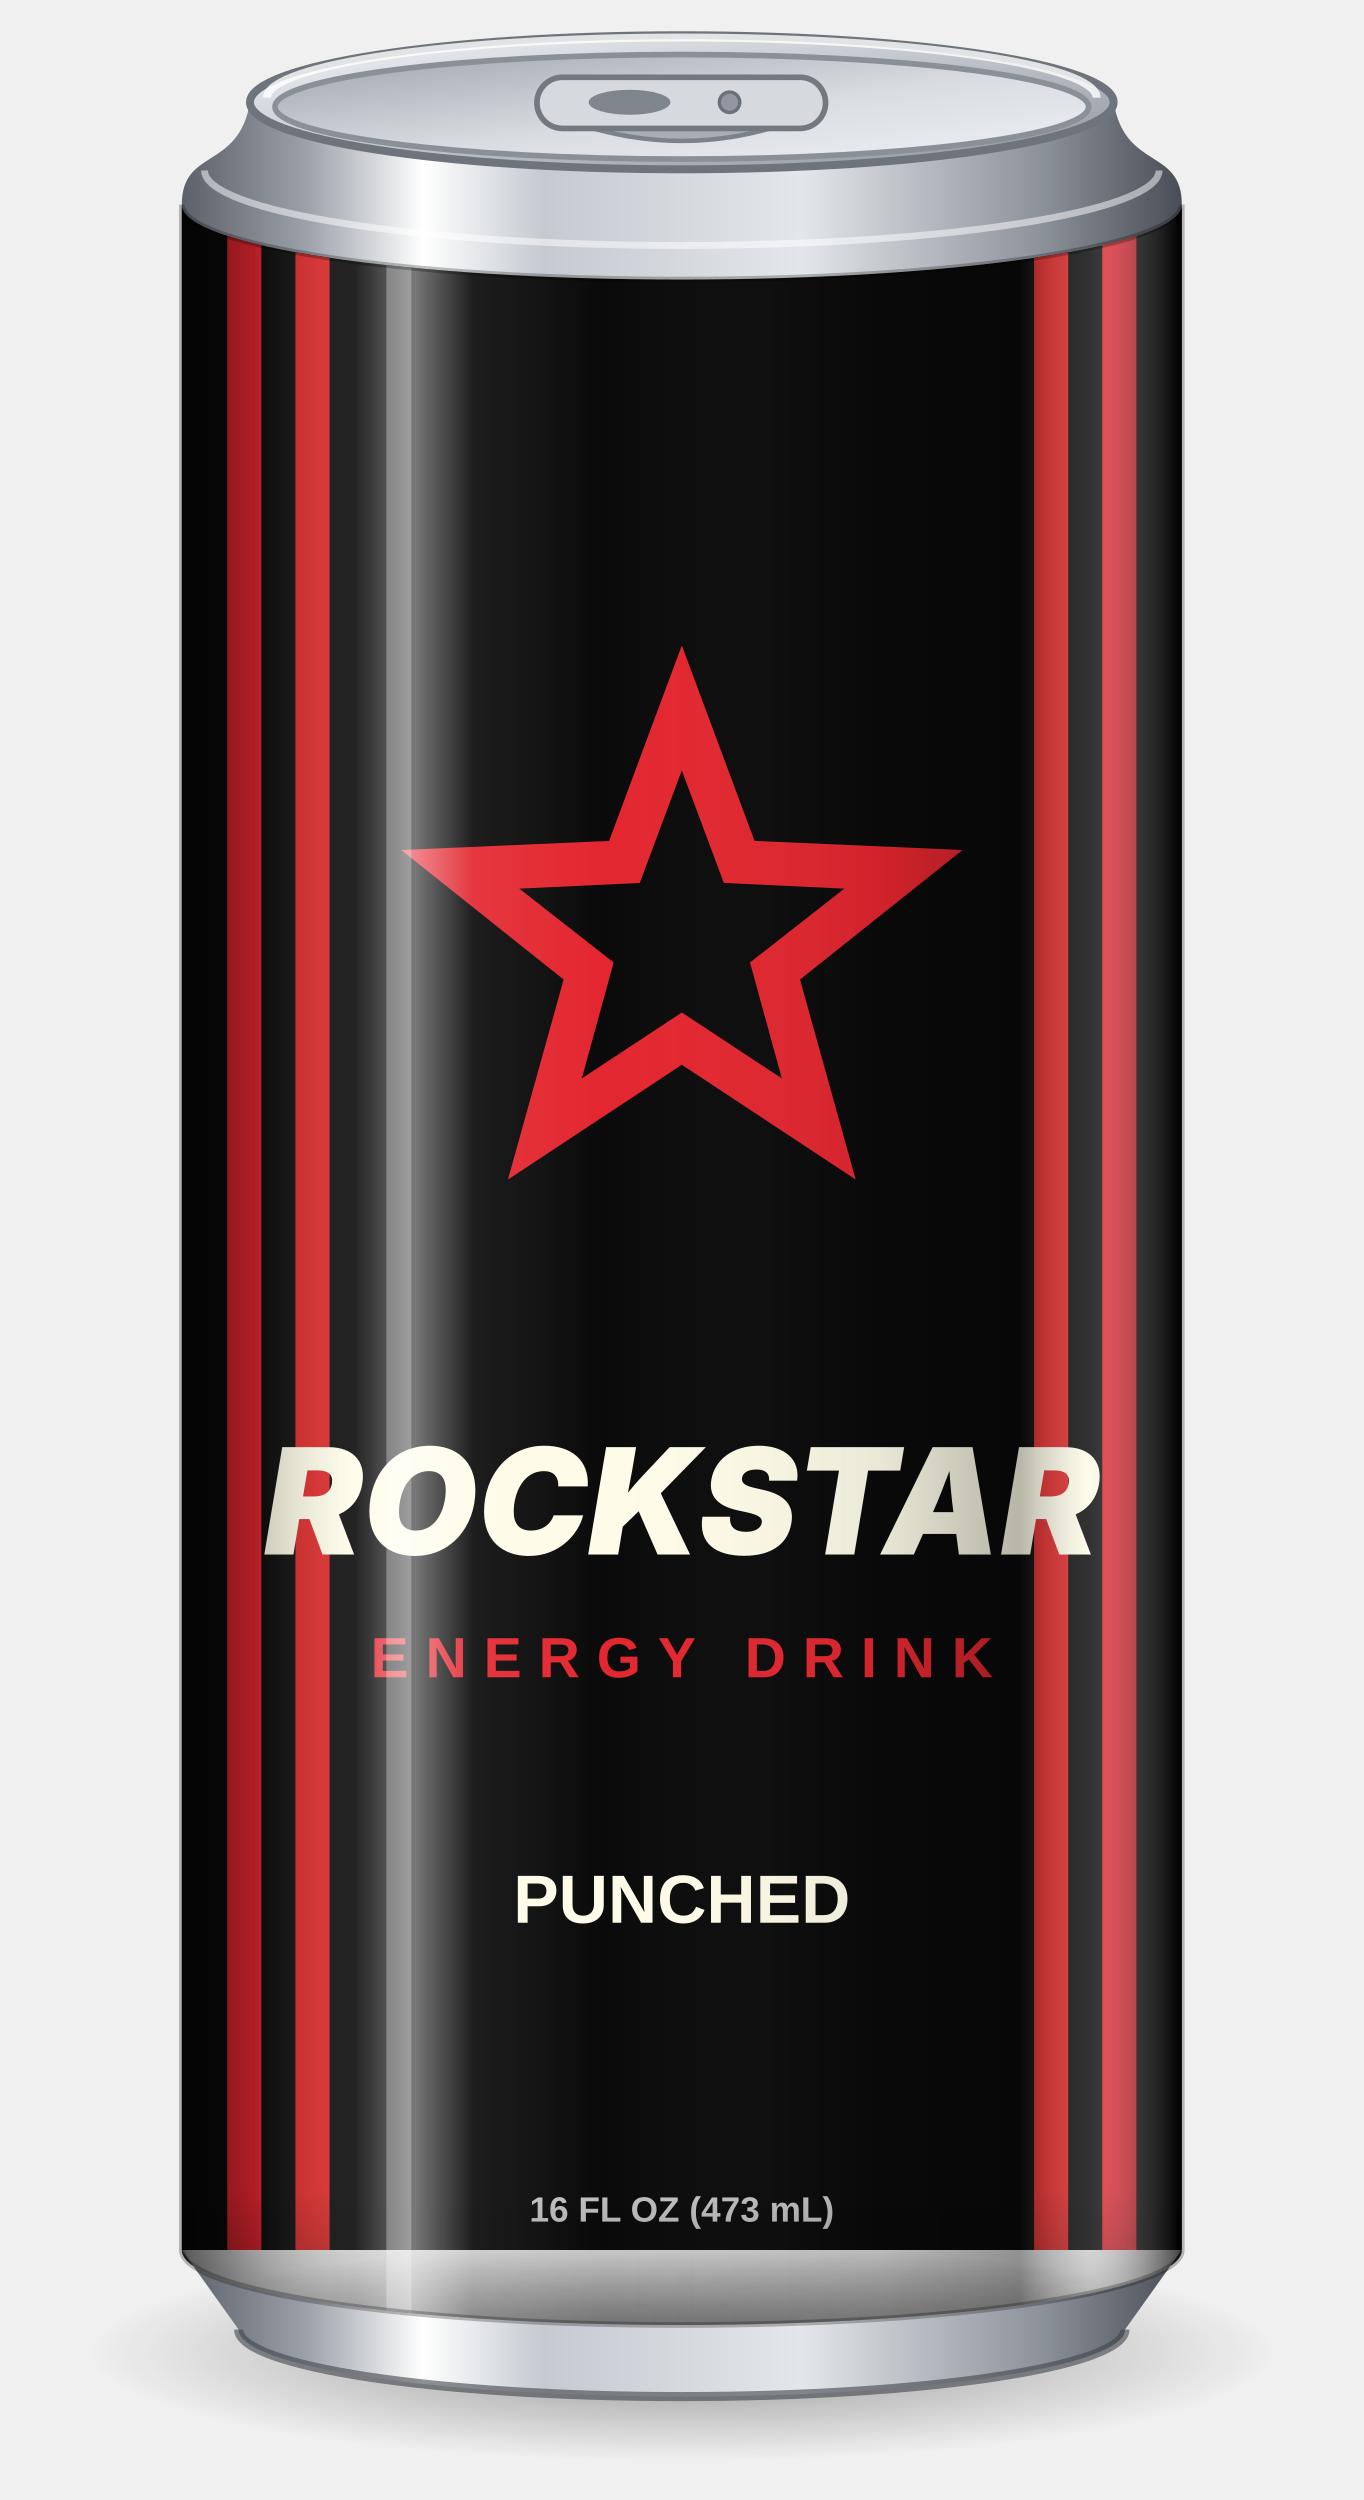
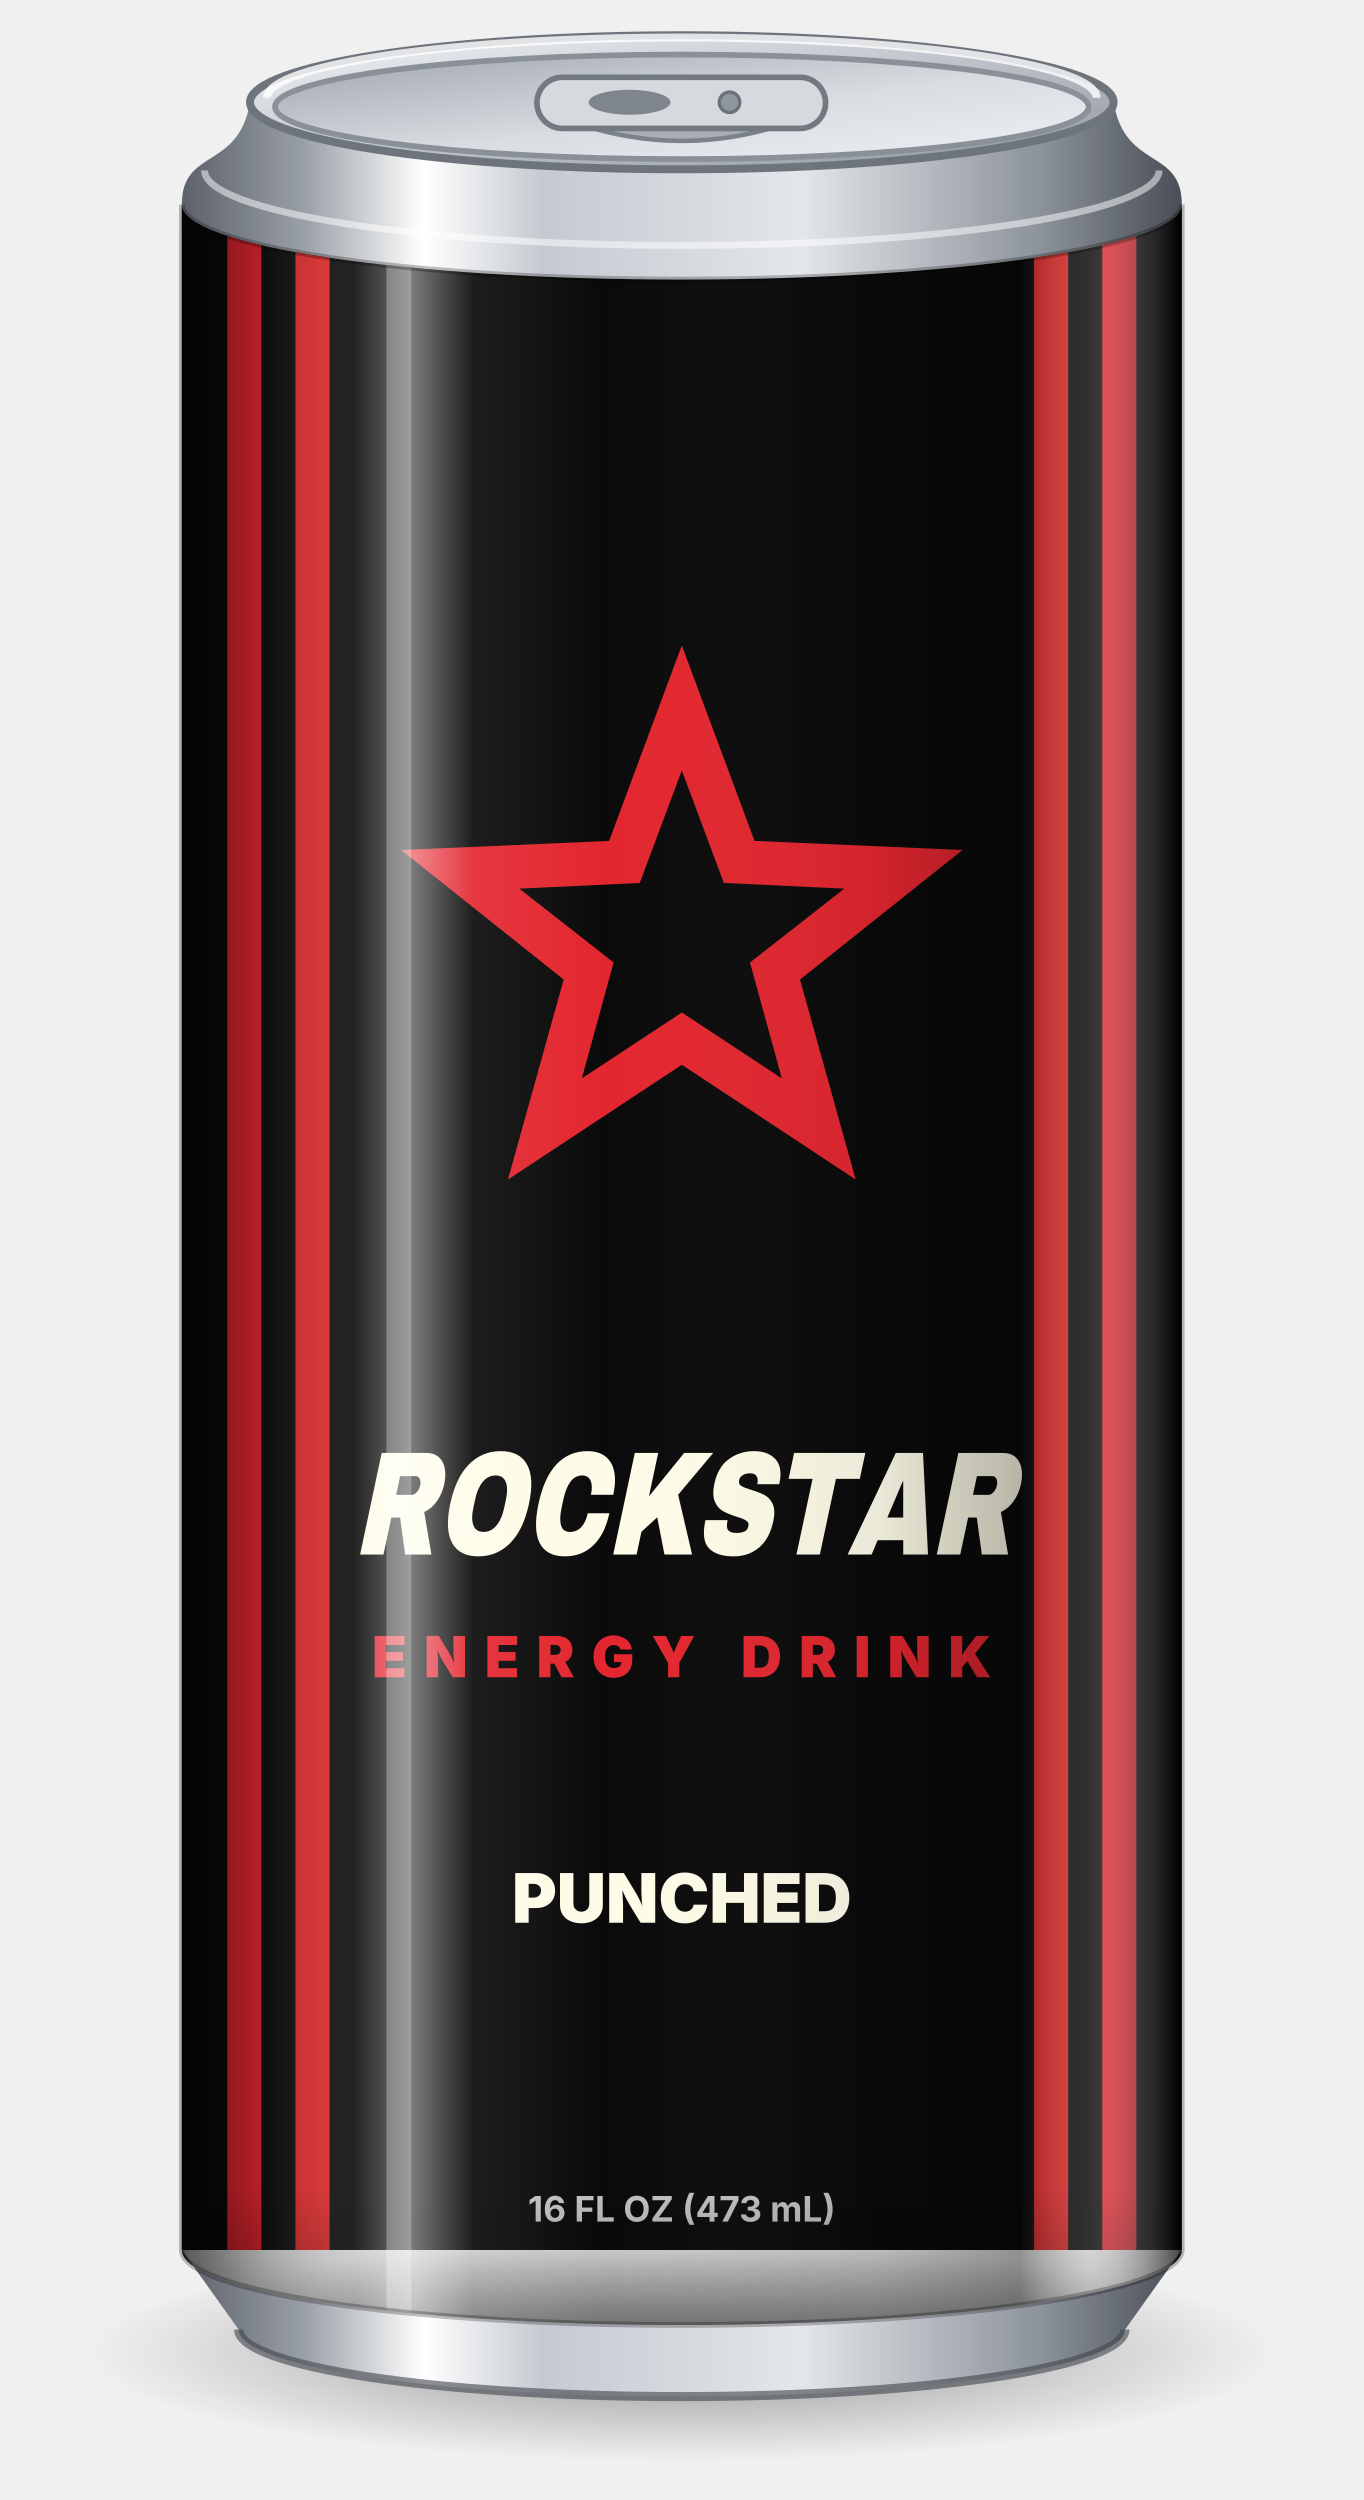
<svg xmlns="http://www.w3.org/2000/svg" viewBox="0 0 120 220" width="120" height="220" role="img" aria-label="Rockstar Punched can, Second Wind art">
  <defs>
    <linearGradient id="shade-rockstar-punched" x1="0" x2="1">
      <stop offset="0" stop-color="#000" stop-opacity="0.55" />
      <stop offset="0.07" stop-color="#000" stop-opacity="0.22" />
      <stop offset="0.17" stop-color="#fff" stop-opacity="0.10" />
      <stop offset="0.23" stop-color="#fff" stop-opacity="0.45" />
      <stop offset="0.29" stop-color="#fff" stop-opacity="0.08" />
      <stop offset="0.42" stop-color="#fff" stop-opacity="0" />
      <stop offset="0.70" stop-color="#000" stop-opacity="0.08" />
      <stop offset="0.84" stop-color="#000" stop-opacity="0.28" />
      <stop offset="0.91" stop-color="#fff" stop-opacity="0.16" />
      <stop offset="1" stop-color="#000" stop-opacity="0.62" />
    </linearGradient>
    <linearGradient id="vshade-rockstar-punched" x1="0" y1="0" x2="0" y2="1">
      <stop offset="0" stop-color="#000" stop-opacity="0.28" />
      <stop offset="0.05" stop-color="#000" stop-opacity="0" />
      <stop offset="0.94" stop-color="#000" stop-opacity="0" />
      <stop offset="1" stop-color="#000" stop-opacity="0.32" />
    </linearGradient>
    <linearGradient id="metal-rockstar-punched" x1="0" x2="1">
      <stop offset="0" stop-color="#5d626b" />
      <stop offset="0.12" stop-color="#9aa0a8" />
      <stop offset="0.24" stop-color="#ffffff" />
      <stop offset="0.36" stop-color="#c5cad1" />
      <stop offset="0.62" stop-color="#e3e6ea" />
      <stop offset="0.86" stop-color="#8d939b" />
      <stop offset="1" stop-color="#4b5058" />
    </linearGradient>
    <linearGradient id="lid-rockstar-punched" x1="0" y1="0" x2="1" y2="1">
      <stop offset="0" stop-color="#f4f6f8" />
      <stop offset="0.5" stop-color="#bfc4cb" />
      <stop offset="1" stop-color="#8e949c" />
    </linearGradient>
    <linearGradient id="well-rockstar-punched" x1="0" y1="0" x2="1" y2="1">
      <stop offset="0" stop-color="#9ea4ac" />
      <stop offset="0.55" stop-color="#d9dde2" />
      <stop offset="1" stop-color="#eef0f3" />
    </linearGradient>
    <radialGradient id="floor-rockstar-punched">
      <stop offset="0" stop-color="#000" stop-opacity="0.4" />
      <stop offset="1" stop-color="#000" stop-opacity="0" />
    </radialGradient>
    <clipPath id="body-rockstar-punched">
      <path d="M16 18 A44.0 6.6 0 0 0 104 18 L104 198 A44.0 6.6 0 0 1 16 198 Z" />
    </clipPath>
  </defs>
  <ellipse cx="60.0" cy="207" rx="52.0" ry="9.6" fill="url(#floor-rockstar-punched)" />
  <path d="M16 198 A44.0 6.6 0 0 0 104 198 L99 205 A39.0 5.9 0 0 1 21 205 Z" fill="url(#metal-rockstar-punched)" />
  <path d="M21 205 A39.0 5.9 0 0 0 99 205" stroke="#3f444b" stroke-width="0.8" fill="none" opacity="0.6" />
  <path d="M16 18 C16 13,21 15,22 9 L98 9 C99 15,104 13,104 18 A44.0 6.6 0 0 1 16 18 Z" fill="url(#metal-rockstar-punched)" />
  <path d="M18 15 A42.0 6.6 0 0 0 102 15" stroke="#fff" stroke-width="0.6" fill="none" opacity="0.5" />
  <g clip-path="url(#body-rockstar-punched)">
    <rect x="16" y="18" width="88" height="180" fill="#0a0a0a" />
    <rect x="20" y="18" width="3" height="180" fill="#e3262f" />
    <rect x="97" y="18" width="3" height="180" fill="#e3262f" />
    <rect x="26" y="18" width="3" height="180" fill="#dc2626" />
    <rect x="91" y="18" width="3" height="180" fill="#dc2626" />
    <polygon points="60.0,56.8 66.4,74.0 84.7,74.8 70.4,86.2 75.3,103.8 60.0,93.7 44.7,103.8 49.6,86.2 35.3,74.8 53.6,74.0" fill="#e3262f" />
    <polygon points="60.0,67.8 63.7,77.7 74.3,78.2 66.0,84.7 68.8,94.9 60.0,89.1 51.2,94.9 54.0,84.7 45.7,78.2 56.3,77.7" fill="#0a0a0a" />
-     <text x="60.0" y="136.8" font-family="'Arial Black','Inter Black','Helvetica Neue',Arial,sans-serif" font-size="13" font-weight="900" text-anchor="middle" fill="#fefce8" textLength="58.0" lengthAdjust="spacingAndGlyphs" font-style="italic">ROCKSTAR</text>
-     <text x="60.0" y="147.6" font-family="'Helvetica Neue',Arial,Inter,sans-serif" font-size="5" font-weight="900" text-anchor="middle" fill="#e3262f" letter-spacing="1.5">ENERGY DRINK</text>
-     <text x="60.0" y="169.2" font-family="'Helvetica Neue',Arial,Inter,sans-serif" font-size="6" font-weight="900" text-anchor="middle" fill="#fefce8">PUNCHED</text>
-     <text x="60.0" y="195.5" font-family="'Helvetica Neue',Arial,Inter,sans-serif" font-size="3.1" font-weight="700" text-anchor="middle" fill="#ffffff" opacity="0.75">16 FL OZ (473 mL)</text>
+     <path transform="translate(31.00 136.80) skewX(-12) scale(0.7171 1)" d="M7.72 -3.74 9.71 0H6.49L4.9 -3.26H3.83V0H0.96V-8.94H6.43Q7.4 -8.94 8.08 -8.57Q8.76 -8.2 9.11 -7.57Q9.45 -6.94 9.45 -6.2Q9.45 -5.38 9.01 -4.72Q8.57 -4.06 7.72 -3.74ZM5.72 -6.9H3.83V-5.25H5.72Q6.06 -5.25 6.29 -5.49Q6.53 -5.73 6.53 -6.08Q6.53 -6.43 6.29 -6.67Q6.06 -6.9 5.72 -6.9ZM20.36 -4.47Q20.36 -2.21 19.1 -1.03Q17.84 0.16 15.52 0.16Q13.21 0.16 11.95 -1.02Q10.7 -2.2 10.7 -4.47Q10.7 -6.75 11.95 -7.92Q13.21 -9.1 15.52 -9.1Q17.84 -9.1 19.1 -7.92Q20.36 -6.73 20.36 -4.47ZM13.64 -4.89V-4.06Q13.64 -3.11 14.12 -2.55Q14.6 -1.99 15.52 -1.99Q16.45 -1.99 16.93 -2.55Q17.42 -3.11 17.42 -4.06V-4.89Q17.42 -5.84 16.93 -6.4Q16.45 -6.96 15.52 -6.96Q14.6 -6.96 14.12 -6.4Q13.64 -5.84 13.64 -4.89ZM30.47 -5.26H27.73Q27.73 -6.04 27.32 -6.5Q26.91 -6.96 26.16 -6.96Q25.28 -6.96 24.88 -6.41Q24.47 -5.86 24.47 -4.89V-4.06Q24.47 -3.09 24.88 -2.54Q25.28 -1.99 26.13 -1.99Q26.96 -1.99 27.39 -2.42Q27.82 -2.85 27.82 -3.63H30.47Q30.47 -1.79 29.35 -0.82Q28.22 0.16 26.17 0.16Q23.88 0.16 22.7 -1.01Q21.53 -2.18 21.53 -4.47Q21.53 -6.76 22.7 -7.93Q23.88 -9.1 26.17 -9.1Q28.16 -9.1 29.31 -8.11Q30.47 -7.11 30.47 -5.26ZM38.08 -8.94H41.64L38.43 -5.26L41.7 0H38.31L36.45 -3.28L34.89 -2V0H32.02V-8.94H34.89V-5.12ZM50.56 -6.34V-6.19H47.87V-6.24Q47.87 -6.63 47.58 -6.89Q47.29 -7.15 46.71 -7.15Q46.14 -7.15 45.83 -6.98Q45.53 -6.81 45.53 -6.56Q45.53 -6.21 45.94 -6.04Q46.36 -5.88 47.28 -5.69Q48.36 -5.47 49.06 -5.23Q49.75 -4.99 50.27 -4.45Q50.79 -3.9 50.8 -2.96Q50.8 -1.38 49.73 -0.61Q48.66 0.16 46.86 0.16Q44.77 0.16 43.61 -0.55Q42.44 -1.25 42.44 -3.03H45.16Q45.16 -2.35 45.51 -2.13Q45.86 -1.9 46.6 -1.9Q47.15 -1.9 47.51 -2.02Q47.87 -2.13 47.87 -2.5Q47.87 -2.82 47.47 -2.98Q47.07 -3.15 46.18 -3.33Q45.08 -3.56 44.37 -3.82Q43.65 -4.07 43.12 -4.65Q42.59 -5.24 42.59 -6.24Q42.59 -7.71 43.73 -8.4Q44.86 -9.1 46.6 -9.1Q48.32 -9.1 49.43 -8.4Q50.53 -7.71 50.56 -6.34ZM57.38 -6.66V0H54.51V-6.66H51.57V-8.94H60.31V-6.66ZM67.61 0 67.24 -1.26H64.1L63.73 0H60.79L64.05 -8.94H67.39L70.65 0ZM64.7 -3.26H66.64L65.7 -6.45H65.65ZM78.49 -3.74 80.48 0H77.26L75.67 -3.26H74.61V0H71.73V-8.94H77.21Q78.17 -8.94 78.85 -8.57Q79.53 -8.2 79.88 -7.57Q80.22 -6.94 80.22 -6.2Q80.22 -5.38 79.78 -4.72Q79.34 -4.06 78.49 -3.74ZM76.49 -6.9H74.61V-5.25H76.49Q76.83 -5.25 77.06 -5.49Q77.3 -5.73 77.3 -6.08Q77.3 -6.43 77.06 -6.67Q76.83 -6.9 76.49 -6.9Z" fill="#fefce8" />
+     <path transform="translate(32.74 147.60) scale(1 1)" d="M0.23 0V-3.64H2.86V-2.84H1.22V-2.23H2.72V-1.45H1.22V-0.8H2.85V0ZM4.8 0V-3.64H5.87L6.74 -2.21Q6.85 -2.02 6.95 -1.84Q7.05 -1.65 7.14 -1.43Q7.23 -1.21 7.33 -0.91H7.24Q7.23 -1.11 7.21 -1.37Q7.19 -1.63 7.18 -1.88Q7.16 -2.13 7.16 -2.3V-3.64H8.18V0H7.1L6.29 -1.33Q6.16 -1.56 6.05 -1.75Q5.95 -1.95 5.85 -2.17Q5.76 -2.39 5.63 -2.68H5.74Q5.76 -2.42 5.77 -2.17Q5.79 -1.91 5.8 -1.69Q5.81 -1.48 5.81 -1.33V0ZM10.15 0V-3.64H12.77V-2.84H11.13V-2.23H12.63V-1.45H11.13V-0.8H12.76V0ZM14.71 0V-3.64H16.28Q16.68 -3.64 16.99 -3.49Q17.29 -3.34 17.46 -3.07Q17.63 -2.79 17.63 -2.4Q17.63 -2.01 17.46 -1.74Q17.28 -1.47 16.97 -1.34Q16.66 -1.2 16.24 -1.2H15.31V-1.97H16.04Q16.22 -1.97 16.34 -2.01Q16.47 -2.06 16.53 -2.15Q16.6 -2.25 16.6 -2.4Q16.6 -2.56 16.53 -2.66Q16.47 -2.75 16.34 -2.8Q16.22 -2.85 16.04 -2.85H15.7V0ZM16.68 0 15.79 -1.67H16.84L17.75 0ZM21.27 0.05Q20.74 0.05 20.34 -0.18Q19.94 -0.4 19.71 -0.82Q19.49 -1.24 19.49 -1.81Q19.49 -2.41 19.73 -2.83Q19.97 -3.25 20.37 -3.47Q20.77 -3.69 21.26 -3.69Q21.59 -3.69 21.86 -3.59Q22.14 -3.5 22.35 -3.33Q22.57 -3.17 22.7 -2.94Q22.83 -2.71 22.86 -2.44H21.86Q21.84 -2.53 21.79 -2.6Q21.74 -2.68 21.67 -2.73Q21.59 -2.78 21.5 -2.8Q21.4 -2.83 21.28 -2.83Q21.04 -2.83 20.86 -2.71Q20.69 -2.59 20.59 -2.37Q20.5 -2.14 20.5 -1.83Q20.5 -1.51 20.59 -1.28Q20.68 -1.05 20.85 -0.93Q21.02 -0.81 21.28 -0.81Q21.5 -0.81 21.65 -0.88Q21.8 -0.94 21.88 -1.06Q21.95 -1.18 21.95 -1.35L22.12 -1.33H21.29V-2.03H22.9V-1.53Q22.9 -1.03 22.69 -0.68Q22.48 -0.32 22.11 -0.14Q21.74 0.05 21.27 0.05ZM26.05 0V-1.26L24.7 -3.64H25.86L26.38 -2.54Q26.46 -2.39 26.51 -2.23Q26.57 -2.08 26.63 -1.88H26.48Q26.54 -2.08 26.59 -2.23Q26.64 -2.39 26.71 -2.54L27.2 -3.64H28.35L27.04 -1.26V0ZM34.1 0H33.1V-0.84H34.06Q34.33 -0.84 34.52 -0.93Q34.71 -1.01 34.81 -1.22Q34.91 -1.44 34.91 -1.82Q34.91 -2.2 34.81 -2.41Q34.71 -2.62 34.51 -2.71Q34.31 -2.8 34.03 -2.8H33.09V-3.64H34.08Q34.64 -3.64 35.05 -3.42Q35.46 -3.2 35.68 -2.79Q35.9 -2.39 35.9 -1.82Q35.9 -1.25 35.68 -0.84Q35.46 -0.43 35.06 -0.22Q34.65 0 34.1 0ZM33.68 -3.64V0H32.69V-3.64ZM37.81 0V-3.64H39.38Q39.78 -3.64 40.08 -3.49Q40.39 -3.34 40.56 -3.07Q40.73 -2.79 40.73 -2.4Q40.73 -2.01 40.55 -1.74Q40.38 -1.47 40.07 -1.34Q39.76 -1.2 39.34 -1.2H38.4V-1.97H39.14Q39.32 -1.97 39.44 -2.01Q39.57 -2.06 39.63 -2.15Q39.7 -2.25 39.7 -2.4Q39.7 -2.56 39.63 -2.66Q39.57 -2.75 39.44 -2.8Q39.32 -2.85 39.14 -2.85H38.79V0ZM39.78 0 38.89 -1.67H39.94L40.85 0ZM43.63 -3.64V0H42.65V-3.64ZM45.6 0V-3.64H46.68L47.54 -2.21Q47.66 -2.02 47.75 -1.84Q47.85 -1.65 47.94 -1.43Q48.03 -1.21 48.13 -0.91H48.04Q48.03 -1.11 48.01 -1.37Q48 -1.63 47.98 -1.88Q47.97 -2.13 47.97 -2.3V-3.64H48.98V0H47.91L47.1 -1.33Q46.96 -1.56 46.86 -1.75Q46.76 -1.95 46.66 -2.17Q46.56 -2.39 46.44 -2.68H46.54Q46.56 -2.42 46.58 -2.17Q46.6 -1.91 46.61 -1.69Q46.62 -1.48 46.62 -1.33V0ZM51.7 -0.64V-1.47Q51.8 -1.7 51.9 -1.89Q51.99 -2.07 52.12 -2.26Q52.25 -2.45 52.44 -2.7L53.16 -3.64H54.33L52.81 -1.77L52.72 -1.8ZM50.95 0V-3.64H51.94V-2.86L51.92 -1.81L51.94 -1.33V0ZM53.24 0 52.36 -1.46 52.99 -2.19 54.4 0Z" fill="#e3262f" />
+     <path transform="translate(45.06 169.20) scale(1 1)" d="M0.28 0V-4.37H2.16Q2.65 -4.37 3.01 -4.17Q3.38 -3.98 3.58 -3.63Q3.79 -3.28 3.79 -2.82Q3.79 -2.35 3.58 -2.01Q3.37 -1.67 2.99 -1.48Q2.62 -1.29 2.12 -1.29H1V-2.21H1.88Q2.09 -2.21 2.24 -2.29Q2.39 -2.36 2.47 -2.5Q2.55 -2.63 2.55 -2.82Q2.55 -3.01 2.47 -3.14Q2.39 -3.28 2.24 -3.35Q2.09 -3.42 1.88 -3.42H1.46V0ZM6.1 0.05Q5.54 0.05 5.11 -0.15Q4.69 -0.34 4.45 -0.71Q4.22 -1.07 4.22 -1.57V-4.37H5.4V-1.67Q5.4 -1.46 5.49 -1.31Q5.58 -1.15 5.74 -1.06Q5.9 -0.97 6.1 -0.97Q6.3 -0.97 6.46 -1.06Q6.62 -1.15 6.71 -1.31Q6.8 -1.46 6.8 -1.67V-4.37H7.99V-1.57Q7.99 -1.07 7.75 -0.71Q7.51 -0.34 7.09 -0.15Q6.66 0.05 6.1 0.05ZM8.55 0V-4.37H9.84L10.88 -2.65Q11.01 -2.43 11.13 -2.21Q11.25 -1.98 11.36 -1.72Q11.47 -1.45 11.58 -1.09H11.48Q11.46 -1.33 11.44 -1.64Q11.42 -1.95 11.4 -2.25Q11.38 -2.56 11.38 -2.77V-4.37H12.6V0H11.31L10.34 -1.59Q10.18 -1.87 10.06 -2.1Q9.93 -2.34 9.82 -2.6Q9.7 -2.87 9.55 -3.21H9.67Q9.7 -2.9 9.72 -2.6Q9.74 -2.29 9.75 -2.03Q9.77 -1.77 9.77 -1.59V0ZM15.19 0.06Q14.6 0.06 14.12 -0.2Q13.64 -0.46 13.37 -0.96Q13.09 -1.46 13.09 -2.18Q13.09 -2.91 13.37 -3.41Q13.65 -3.91 14.13 -4.17Q14.61 -4.42 15.19 -4.42Q15.6 -4.42 15.94 -4.31Q16.29 -4.2 16.55 -3.99Q16.81 -3.78 16.97 -3.47Q17.13 -3.17 17.17 -2.77H15.97Q15.96 -2.91 15.9 -3.03Q15.84 -3.14 15.75 -3.22Q15.65 -3.3 15.52 -3.35Q15.39 -3.39 15.23 -3.39Q14.93 -3.39 14.73 -3.25Q14.52 -3.1 14.41 -2.83Q14.31 -2.56 14.31 -2.18Q14.31 -1.78 14.42 -1.51Q14.53 -1.24 14.73 -1.11Q14.93 -0.97 15.22 -0.97Q15.39 -0.97 15.52 -1.02Q15.64 -1.06 15.74 -1.14Q15.84 -1.22 15.9 -1.34Q15.96 -1.45 15.98 -1.59H17.18Q17.16 -1.32 17.03 -1.03Q16.89 -0.74 16.65 -0.49Q16.4 -0.24 16.04 -0.09Q15.67 0.06 15.19 0.06ZM17.65 0V-4.37H18.83V-2.71H20.41V-4.37H21.59V0H20.41V-1.75H18.83V0ZM22.15 0V-4.37H25.3V-3.41H23.33V-2.67H25.13V-1.74H23.33V-0.96H25.29V0ZM27.51 0H26.31V-1.01H27.46Q27.79 -1.01 28.02 -1.11Q28.25 -1.21 28.37 -1.47Q28.49 -1.73 28.49 -2.18Q28.49 -2.64 28.37 -2.89Q28.24 -3.15 28.01 -3.25Q27.77 -3.36 27.43 -3.36H26.3V-4.37H27.49Q28.17 -4.37 28.66 -4.1Q29.14 -3.84 29.41 -3.35Q29.68 -2.86 29.68 -2.18Q29.68 -1.5 29.41 -1.01Q29.15 -0.52 28.66 -0.26Q28.17 0 27.51 0ZM27.01 -4.37V0H25.83V-4.37Z" fill="#fefce8" />
+     <text x="60.0" y="195.5" font-family="inter" font-size="3.1" font-weight="700" text-anchor="middle" fill="#ffffff" opacity="0.75">16 FL OZ (473 mL)</text>
    <rect x="16" y="11.4" width="88" height="193.2" fill="url(#vshade-rockstar-punched)" />
    <rect x="16" y="11.4" width="88" height="193.2" fill="url(#shade-rockstar-punched)" />
    <rect x="34.0" y="11.4" width="2.2" height="193.2" fill="#fff" opacity="0.3" />
  </g>
  <path d="M16 18 A44.0 6.6 0 0 0 104 18 L104 198 A44.0 6.6 0 0 1 16 198 Z" fill="none" stroke="#000" stroke-opacity="0.25" stroke-width="0.5" />
  <ellipse cx="60.0" cy="9" rx="38.0" ry="5.9" fill="url(#lid-rockstar-punched)" stroke="#6e747c" stroke-width="0.7" />
  <ellipse cx="60.0" cy="9.4" rx="35.8" ry="4.6" fill="url(#well-rockstar-punched)" stroke="#8a9098" stroke-width="0.5" />
  <path d="M50.6 10.8 q9.4 3.2 18.8 0 l-2.5 -2.1 h-13.8 z" fill="#a9aeb5" stroke="#7c828a" stroke-width="0.4" />
  <path d="M49.5 6.8 h20.9 a2.2 2.2 0 0 1 0 4.5 h-20.9 a2.2 2.2 0 0 1 0 -4.5 z" fill="#d6dade" stroke="#737981" stroke-width="0.5" />
  <ellipse cx="55.4" cy="9" rx="3.6" ry="1.1" fill="#7f858d" />
  <circle cx="64.2" cy="9" r="0.9" fill="#9097a0" stroke="#6b717a" stroke-width="0.3" />
  <path d="M23.5 8.6 A36.5 5.3 0 0 1 96.5 8.6" stroke="#fff" stroke-width="0.7" fill="none" opacity="0.8" />
</svg>
